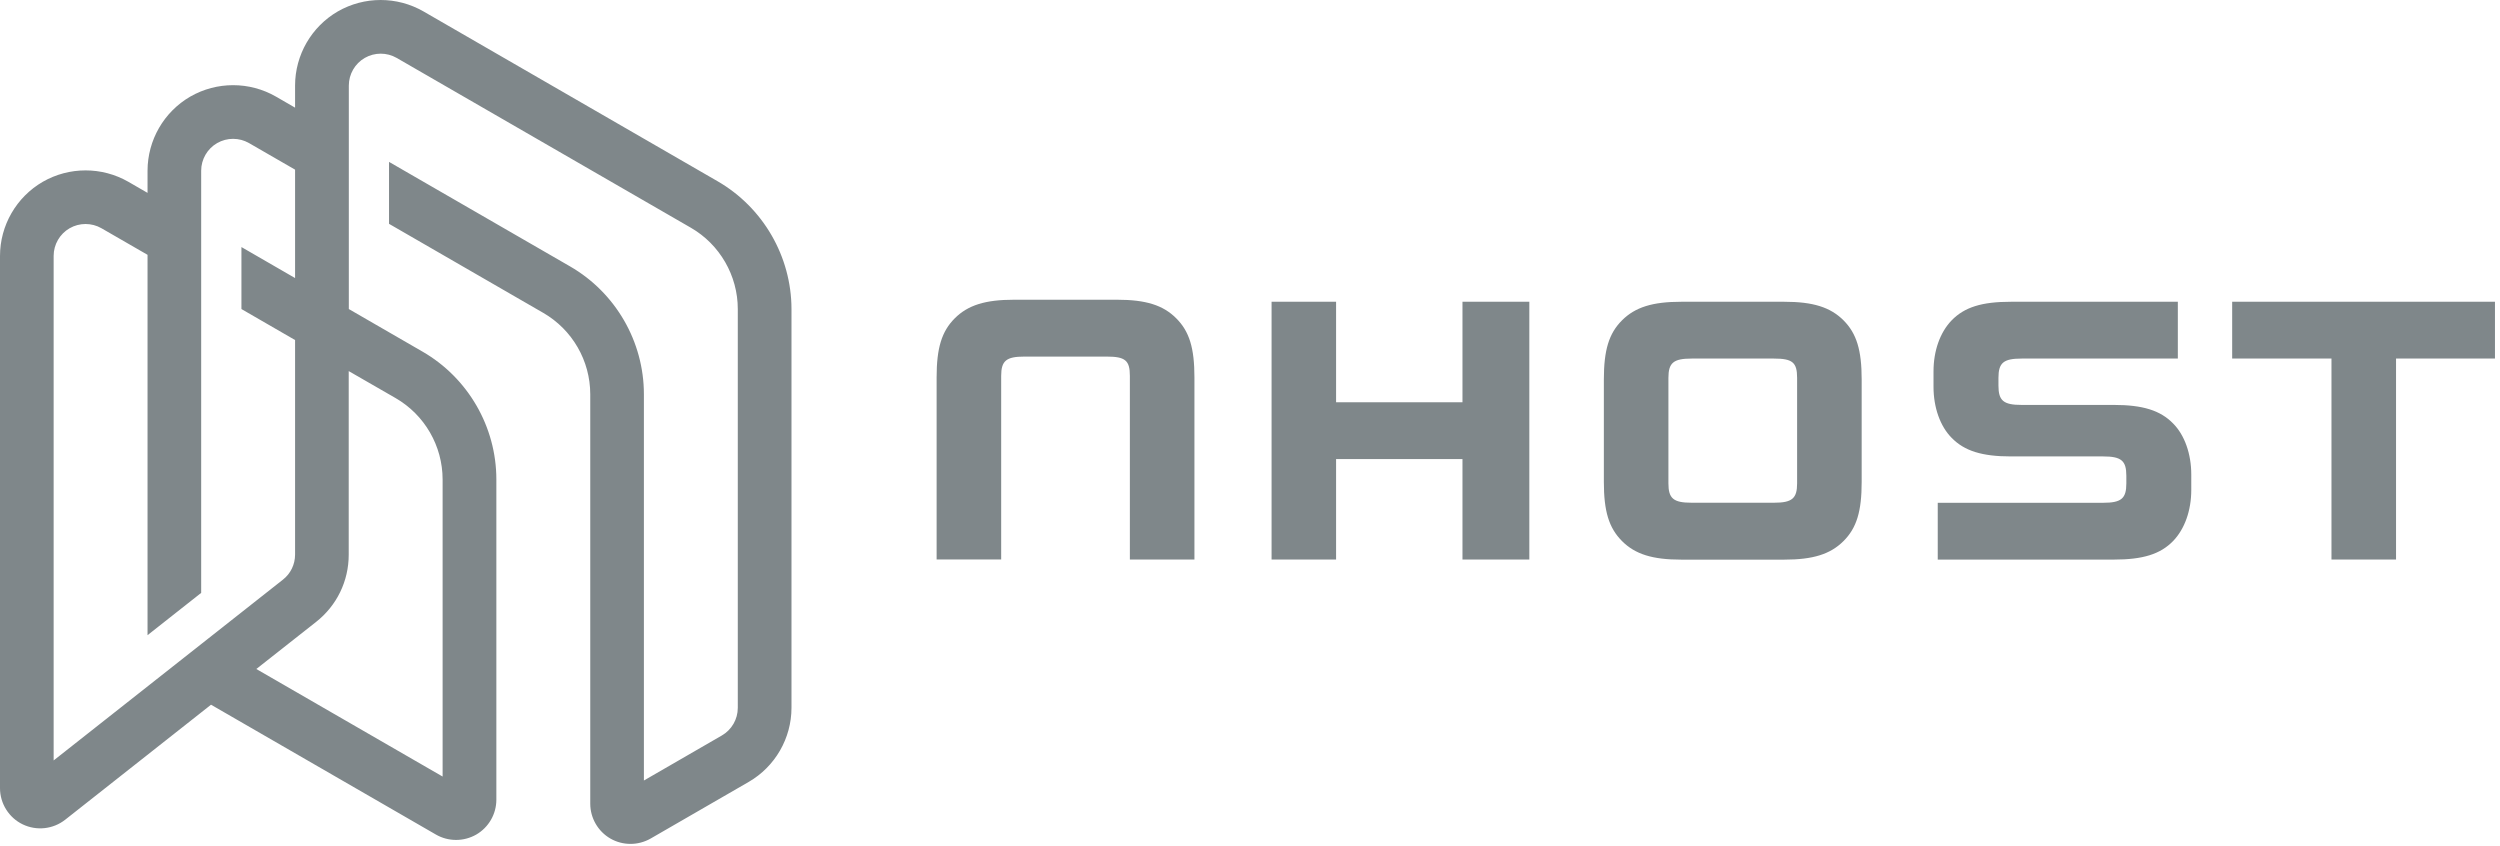
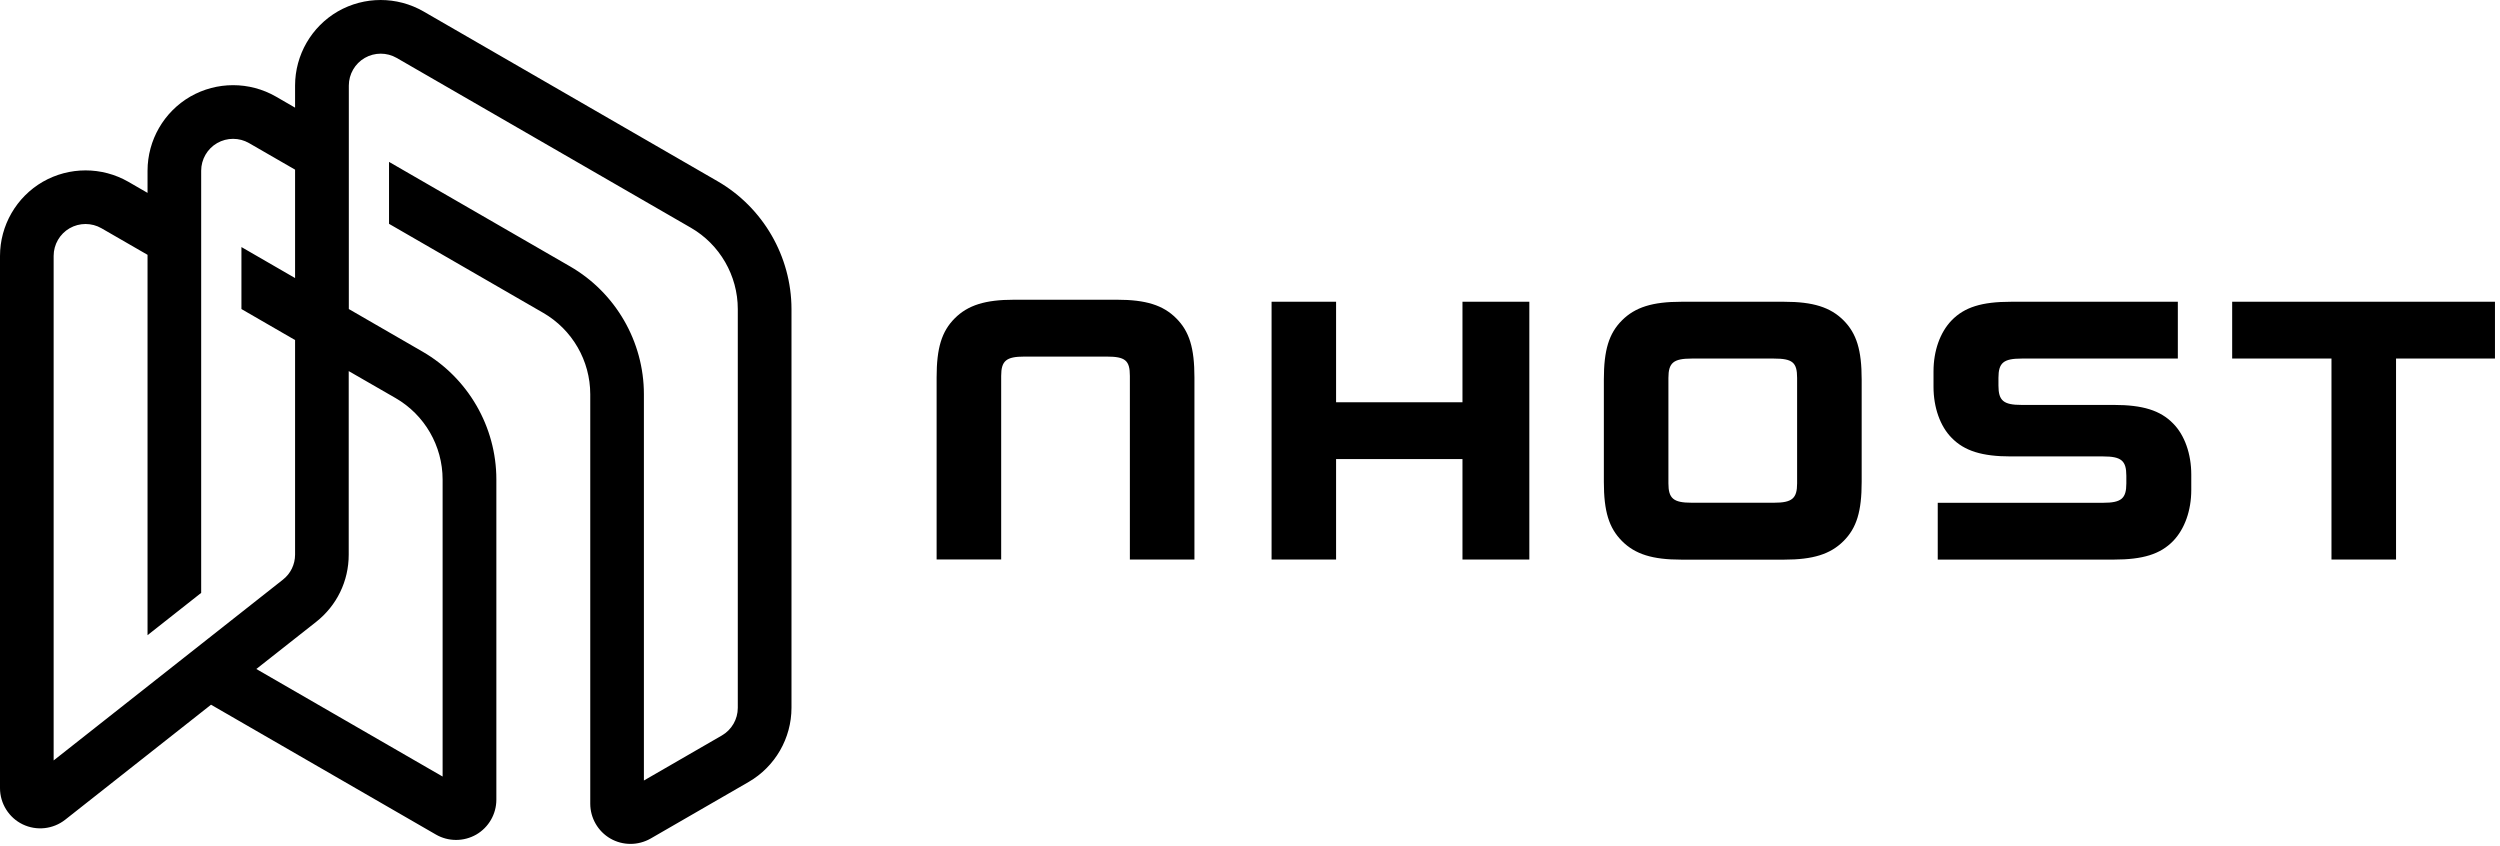
<svg xmlns="http://www.w3.org/2000/svg" width="467" height="158" viewBox="0 0 467 158" fill="none">
-   <path d="M134.05 33.86L79.1 2.13a16.07 16.07 0 00-15.99 0 16.03 16.03 0 00-7.99 13.84v4.14l-3.58-2.07a16.07 16.07 0 00-15.99 0 16.033 16.033 0 00-7.99 13.85v4.14l-3.58-2.07a16.07 16.07 0 00-15.99 0A16.033 16.033 0 000 47.81v99.42c0 2.86 1.66 5.52 4.24 6.76a7.55 7.55 0 007.93-.86l27.25-21.49 42.02 24.26c1.16.67 2.46 1 3.76 1 1.3 0 2.6-.34 3.76-1a7.534 7.534 0 003.76-6.51V89.56c0-9.82-5.28-18.96-13.78-23.87l-13.78-7.96V15.98c0-2.12 1.14-4.1 2.98-5.16a5.983 5.983 0 015.96 0l54.95 31.72c5.41 3.12 8.77 8.95 8.77 15.19v74.5c0 2.12-1.14 4.1-2.98 5.16l-14.56 8.41V73.64c0-9.82-5.28-18.96-13.78-23.87L72.67 30.24v11.57l28.82 16.64a17.58 17.58 0 018.77 15.19v76.49c0 2.67 1.44 5.17 3.76 6.51 1.16.67 2.46 1 3.76 1 1.3 0 2.6-.34 3.76-1l18.32-10.58c4.93-2.85 7.99-8.15 7.99-13.85v-74.5c-.02-9.79-5.3-18.94-13.8-23.85zM73.91 74.37a17.58 17.58 0 018.77 15.19v55.5l-34.8-20.09 11.17-8.8c3.87-3.05 6.09-7.62 6.09-12.55v-34.3l8.77 5.05zM55.12 63.52v40.08c0 1.84-.83 3.55-2.27 4.68l-42.83 33.77V47.8c0-2.12 1.14-4.1 2.98-5.16a5.983 5.983 0 015.96 0l8.6 4.96v71.05l10.02-7.9V31.89c0-2.12 1.14-4.1 2.98-5.16a5.983 5.983 0 015.96 0l8.6 4.96v20.25L45.1 46.15v11.58l10.02 5.79z" fill="#7f878a" />
-   <path d="M273.19 75.14h-23.61V56.37h-12.05v48.15h12.05V85.75h23.61v18.77h12.49V56.37h-12.49v18.77zM333.32 56.37h-19.28c-5.34 0-8.59 1.01-11.05 3.47-2.45 2.45-3.39 5.56-3.39 11.05v19.13c0 5.49.94 8.59 3.39 11.05 2.45 2.46 5.7 3.47 11.05 3.47h19.28c5.34 0 8.59-1.01 11.05-3.47 2.46-2.45 3.39-5.56 3.39-11.05V70.89c0-5.49-.94-8.59-3.39-11.05-2.46-2.46-5.71-3.47-11.05-3.47zm2.38 33.93c0 2.82-.94 3.61-4.33 3.61h-15.38c-3.39 0-4.33-.79-4.33-3.61V70.59c0-2.82.94-3.61 4.33-3.61h15.38c3.47 0 4.33.72 4.33 3.61V90.3zM416.97 56.37v10.61h18.55v37.54h12.06V66.98h18.48V56.37h-49.09zM394.89 75.64h-17.25c-3.39 0-4.33-.79-4.33-3.61v-1.44c0-2.82.94-3.61 4.33-3.61h29.18V56.37h-31.2c-5.42 0-8.66 1.01-11.05 3.47-2.17 2.24-3.39 5.7-3.39 9.53v2.89c0 3.83 1.23 7.36 3.39 9.53 2.38 2.45 5.7 3.47 11.05 3.47h17.25c3.39 0 4.33.79 4.33 3.61v1.44c0 2.82-.94 3.61-4.33 3.61h-30.9v10.61h32.92c5.41 0 8.66-1.01 11.05-3.47 2.16-2.24 3.39-5.7 3.39-9.53v-2.89c0-3.83-1.23-7.36-3.39-9.53-2.39-2.46-5.71-3.47-11.05-3.47z" fill="#7f878a" />
-   <path d="M208.68 55.99H189.4c-5.34 0-8.59 1.01-11.05 3.47-2.45 2.45-3.39 5.56-3.39 11.04v34.01h12.06V70.22c0-2.82.94-3.61 4.33-3.61h15.38c3.47 0 4.33.72 4.33 3.61v34.3h12.06V70.51c0-5.49-.94-8.59-3.39-11.04-2.45-2.47-5.7-3.48-11.05-3.48z" fill="#7f878a" />
+   <path d="M134.05 33.86L79.1 2.13a16.07 16.07 0 00-15.99 0 16.03 16.03 0 00-7.99 13.84v4.14l-3.58-2.07a16.07 16.07 0 00-15.99 0 16.033 16.033 0 00-7.99 13.85v4.14l-3.58-2.07a16.07 16.07 0 00-15.99 0A16.033 16.033 0 000 47.81v99.42c0 2.86 1.66 5.52 4.24 6.76a7.55 7.55 0 007.93-.86l27.25-21.49 42.02 24.26c1.16.67 2.46 1 3.76 1 1.3 0 2.6-.34 3.76-1a7.534 7.534 0 003.76-6.51V89.56c0-9.82-5.28-18.96-13.78-23.87l-13.78-7.96V15.98c0-2.12 1.14-4.1 2.98-5.16a5.983 5.983 0 015.96 0l54.95 31.72c5.41 3.12 8.77 8.95 8.77 15.19v74.5c0 2.12-1.14 4.1-2.98 5.16l-14.56 8.41V73.64c0-9.82-5.28-18.96-13.78-23.87L72.67 30.24v11.57l28.82 16.64a17.58 17.58 0 018.77 15.19v76.49c0 2.67 1.44 5.17 3.76 6.51 1.16.67 2.46 1 3.76 1 1.3 0 2.6-.34 3.76-1l18.32-10.58c4.93-2.85 7.99-8.15 7.99-13.85v-74.5c-.02-9.79-5.3-18.94-13.8-23.85zM73.91 74.37a17.58 17.58 0 018.77 15.19v55.5l-34.8-20.09 11.17-8.8c3.87-3.05 6.09-7.62 6.09-12.55v-34.3l8.77 5.05zM55.12 63.52v40.08c0 1.84-.83 3.55-2.27 4.68l-42.83 33.77V47.8c0-2.12 1.14-4.1 2.98-5.16a5.983 5.983 0 015.96 0l8.6 4.96v71.05l10.02-7.9V31.89c0-2.12 1.14-4.1 2.98-5.16a5.983 5.983 0 015.96 0l8.6 4.96v20.25L45.1 46.15v11.58l10.02 5.79z" fill="black" />
+   <path d="M273.19 75.14h-23.61V56.37h-12.05v48.15h12.05V85.75h23.61v18.77h12.49V56.37h-12.49v18.77zM333.32 56.37h-19.28c-5.34 0-8.59 1.01-11.05 3.47-2.45 2.45-3.39 5.56-3.39 11.05v19.13c0 5.49.94 8.59 3.39 11.05 2.45 2.46 5.7 3.47 11.05 3.47h19.28c5.34 0 8.59-1.01 11.05-3.47 2.46-2.45 3.39-5.56 3.39-11.05V70.89c0-5.49-.94-8.59-3.39-11.05-2.46-2.46-5.71-3.47-11.05-3.47zm2.38 33.93c0 2.82-.94 3.61-4.33 3.61h-15.38c-3.39 0-4.33-.79-4.33-3.61V70.59c0-2.82.94-3.61 4.33-3.61h15.38c3.47 0 4.33.72 4.33 3.61V90.3zM416.97 56.37v10.61h18.55v37.54h12.06V66.98h18.48V56.37h-49.09zM394.89 75.64h-17.25c-3.39 0-4.33-.79-4.33-3.61v-1.44c0-2.82.94-3.61 4.33-3.61h29.18V56.37h-31.2c-5.42 0-8.66 1.01-11.05 3.47-2.17 2.24-3.39 5.7-3.39 9.53v2.89c0 3.83 1.23 7.36 3.39 9.53 2.38 2.45 5.7 3.47 11.05 3.47h17.25c3.39 0 4.33.79 4.33 3.61v1.44c0 2.82-.94 3.61-4.33 3.61h-30.9v10.61h32.92c5.41 0 8.66-1.01 11.05-3.47 2.16-2.24 3.39-5.7 3.39-9.53v-2.89c0-3.83-1.23-7.36-3.39-9.53-2.39-2.46-5.71-3.47-11.05-3.47z" fill="black" />
+   <path d="M208.68 55.99H189.4c-5.34 0-8.59 1.01-11.05 3.47-2.45 2.45-3.39 5.56-3.39 11.04v34.01h12.06V70.22c0-2.82.94-3.61 4.33-3.61h15.38c3.47 0 4.33.72 4.33 3.61v34.3h12.06V70.51c0-5.49-.94-8.59-3.39-11.04-2.45-2.47-5.7-3.48-11.05-3.48z" fill="black" />
</svg>
